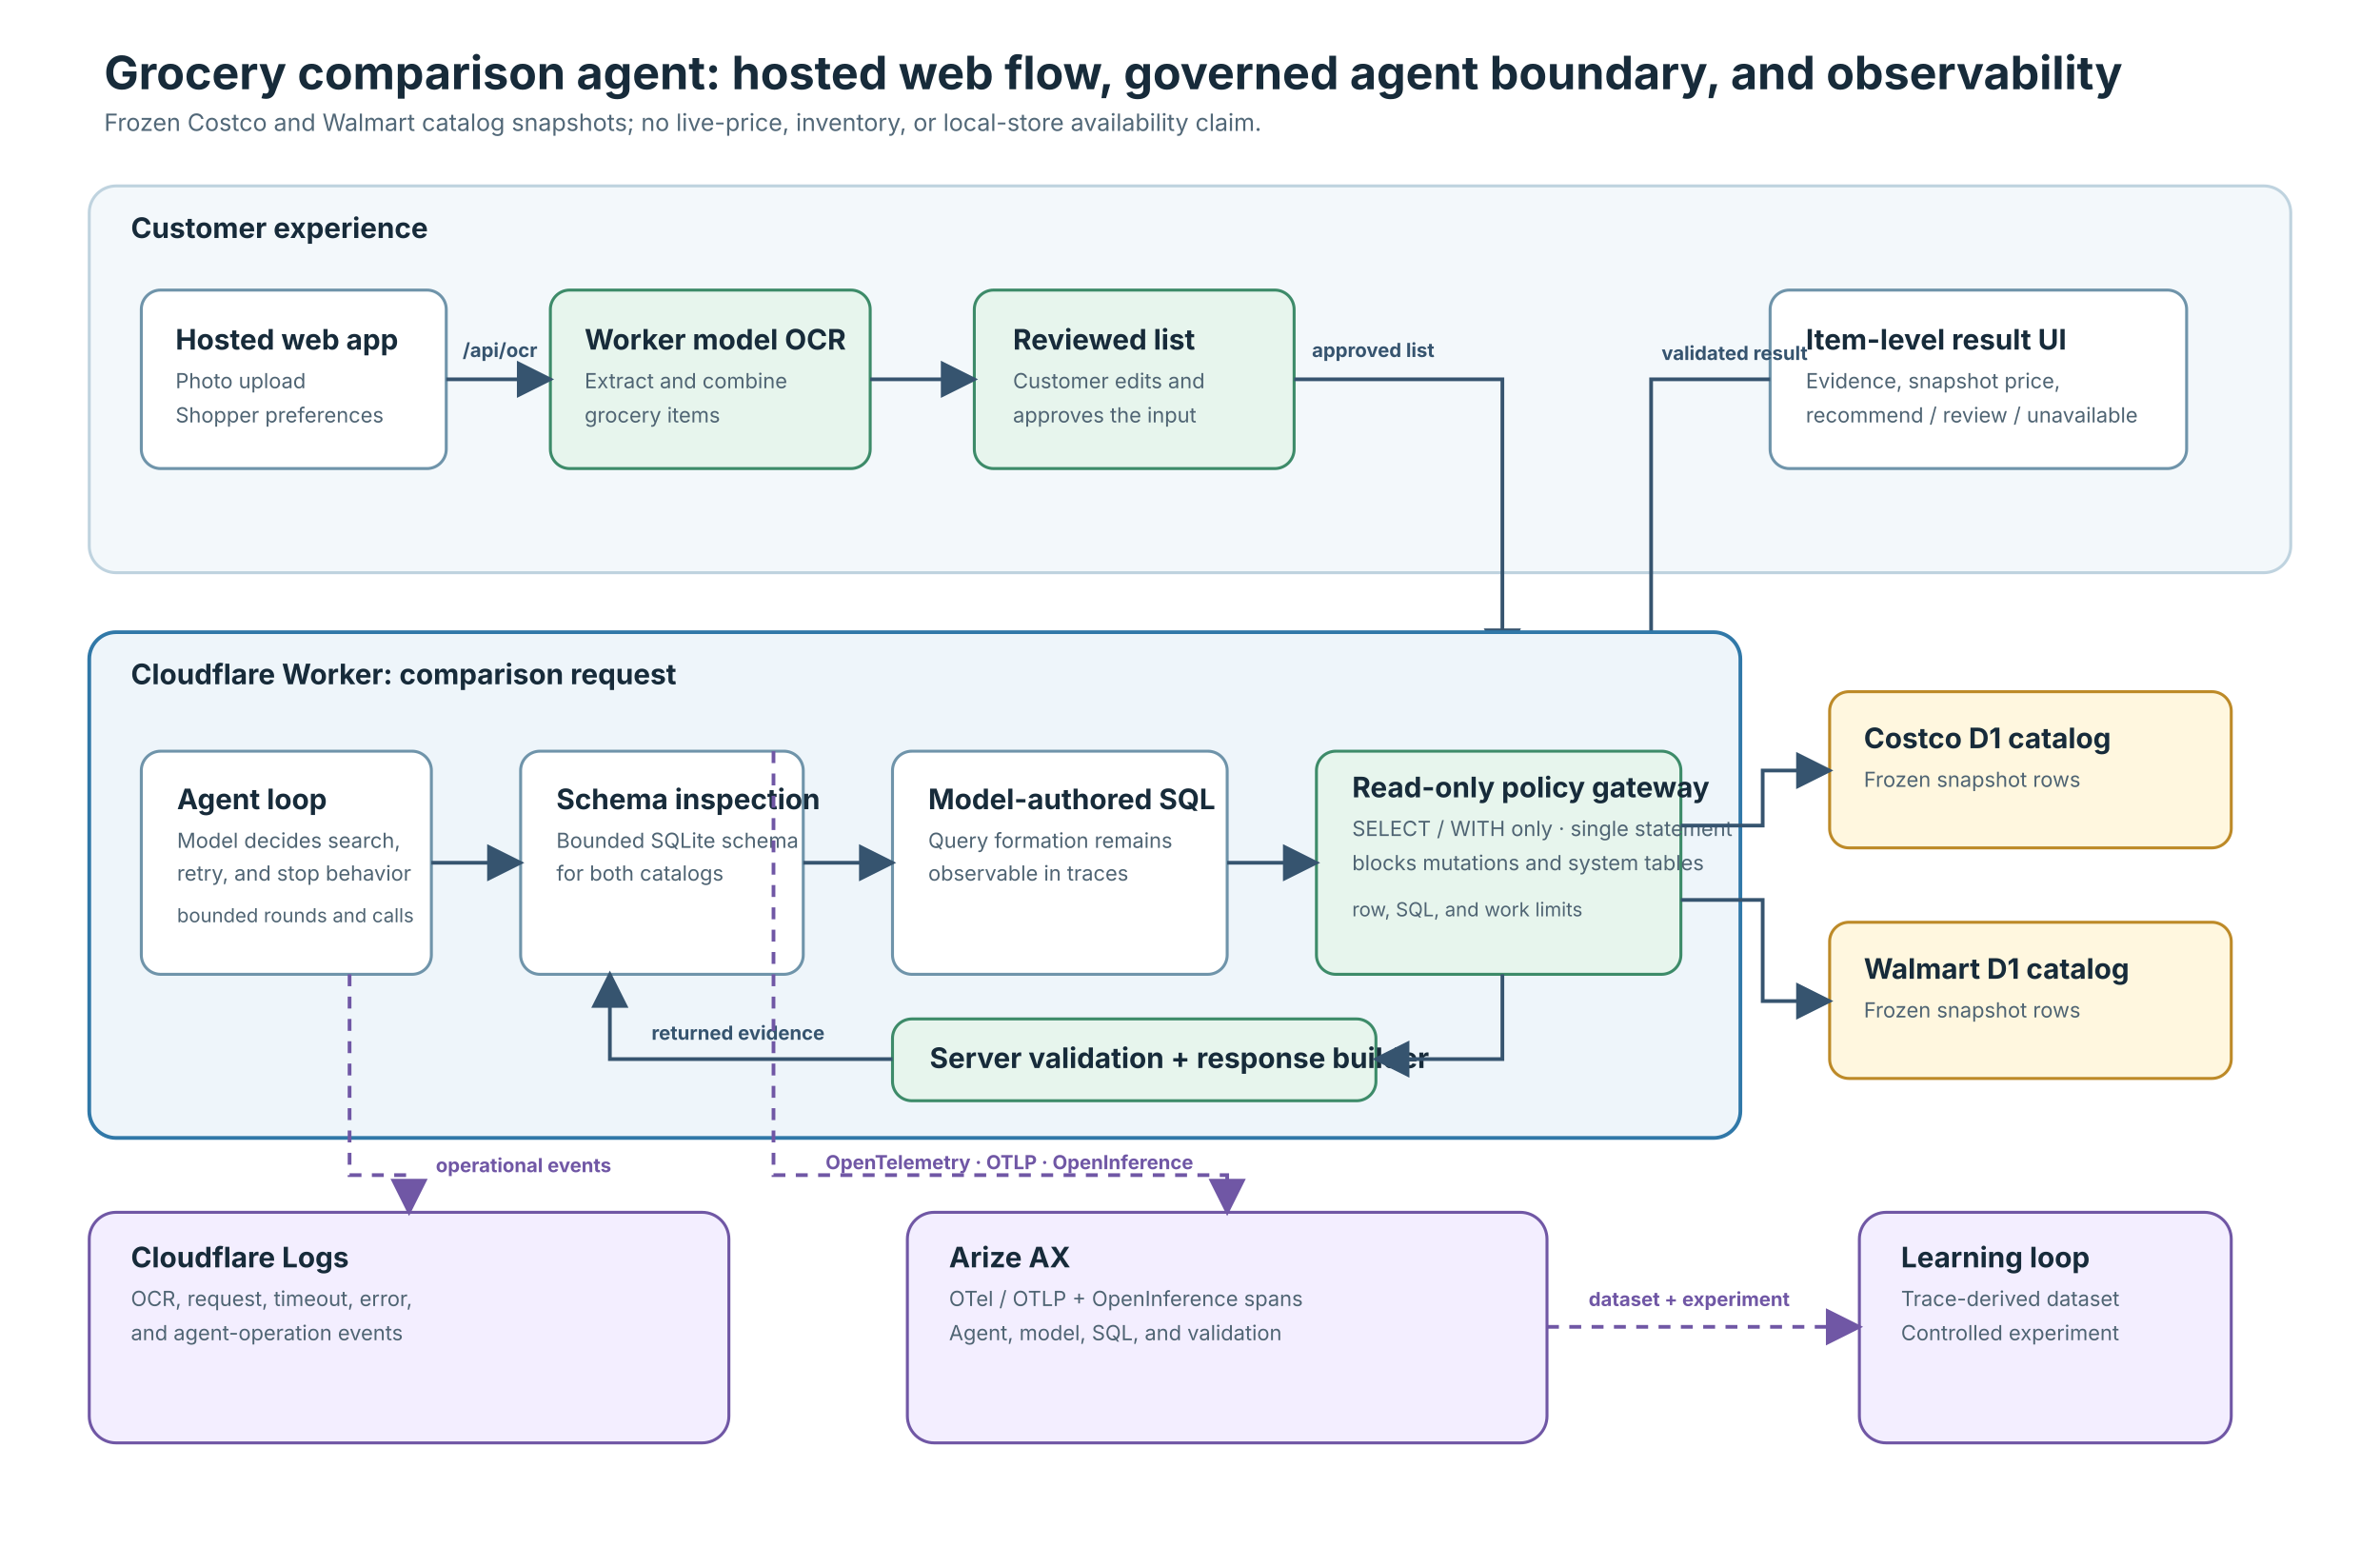
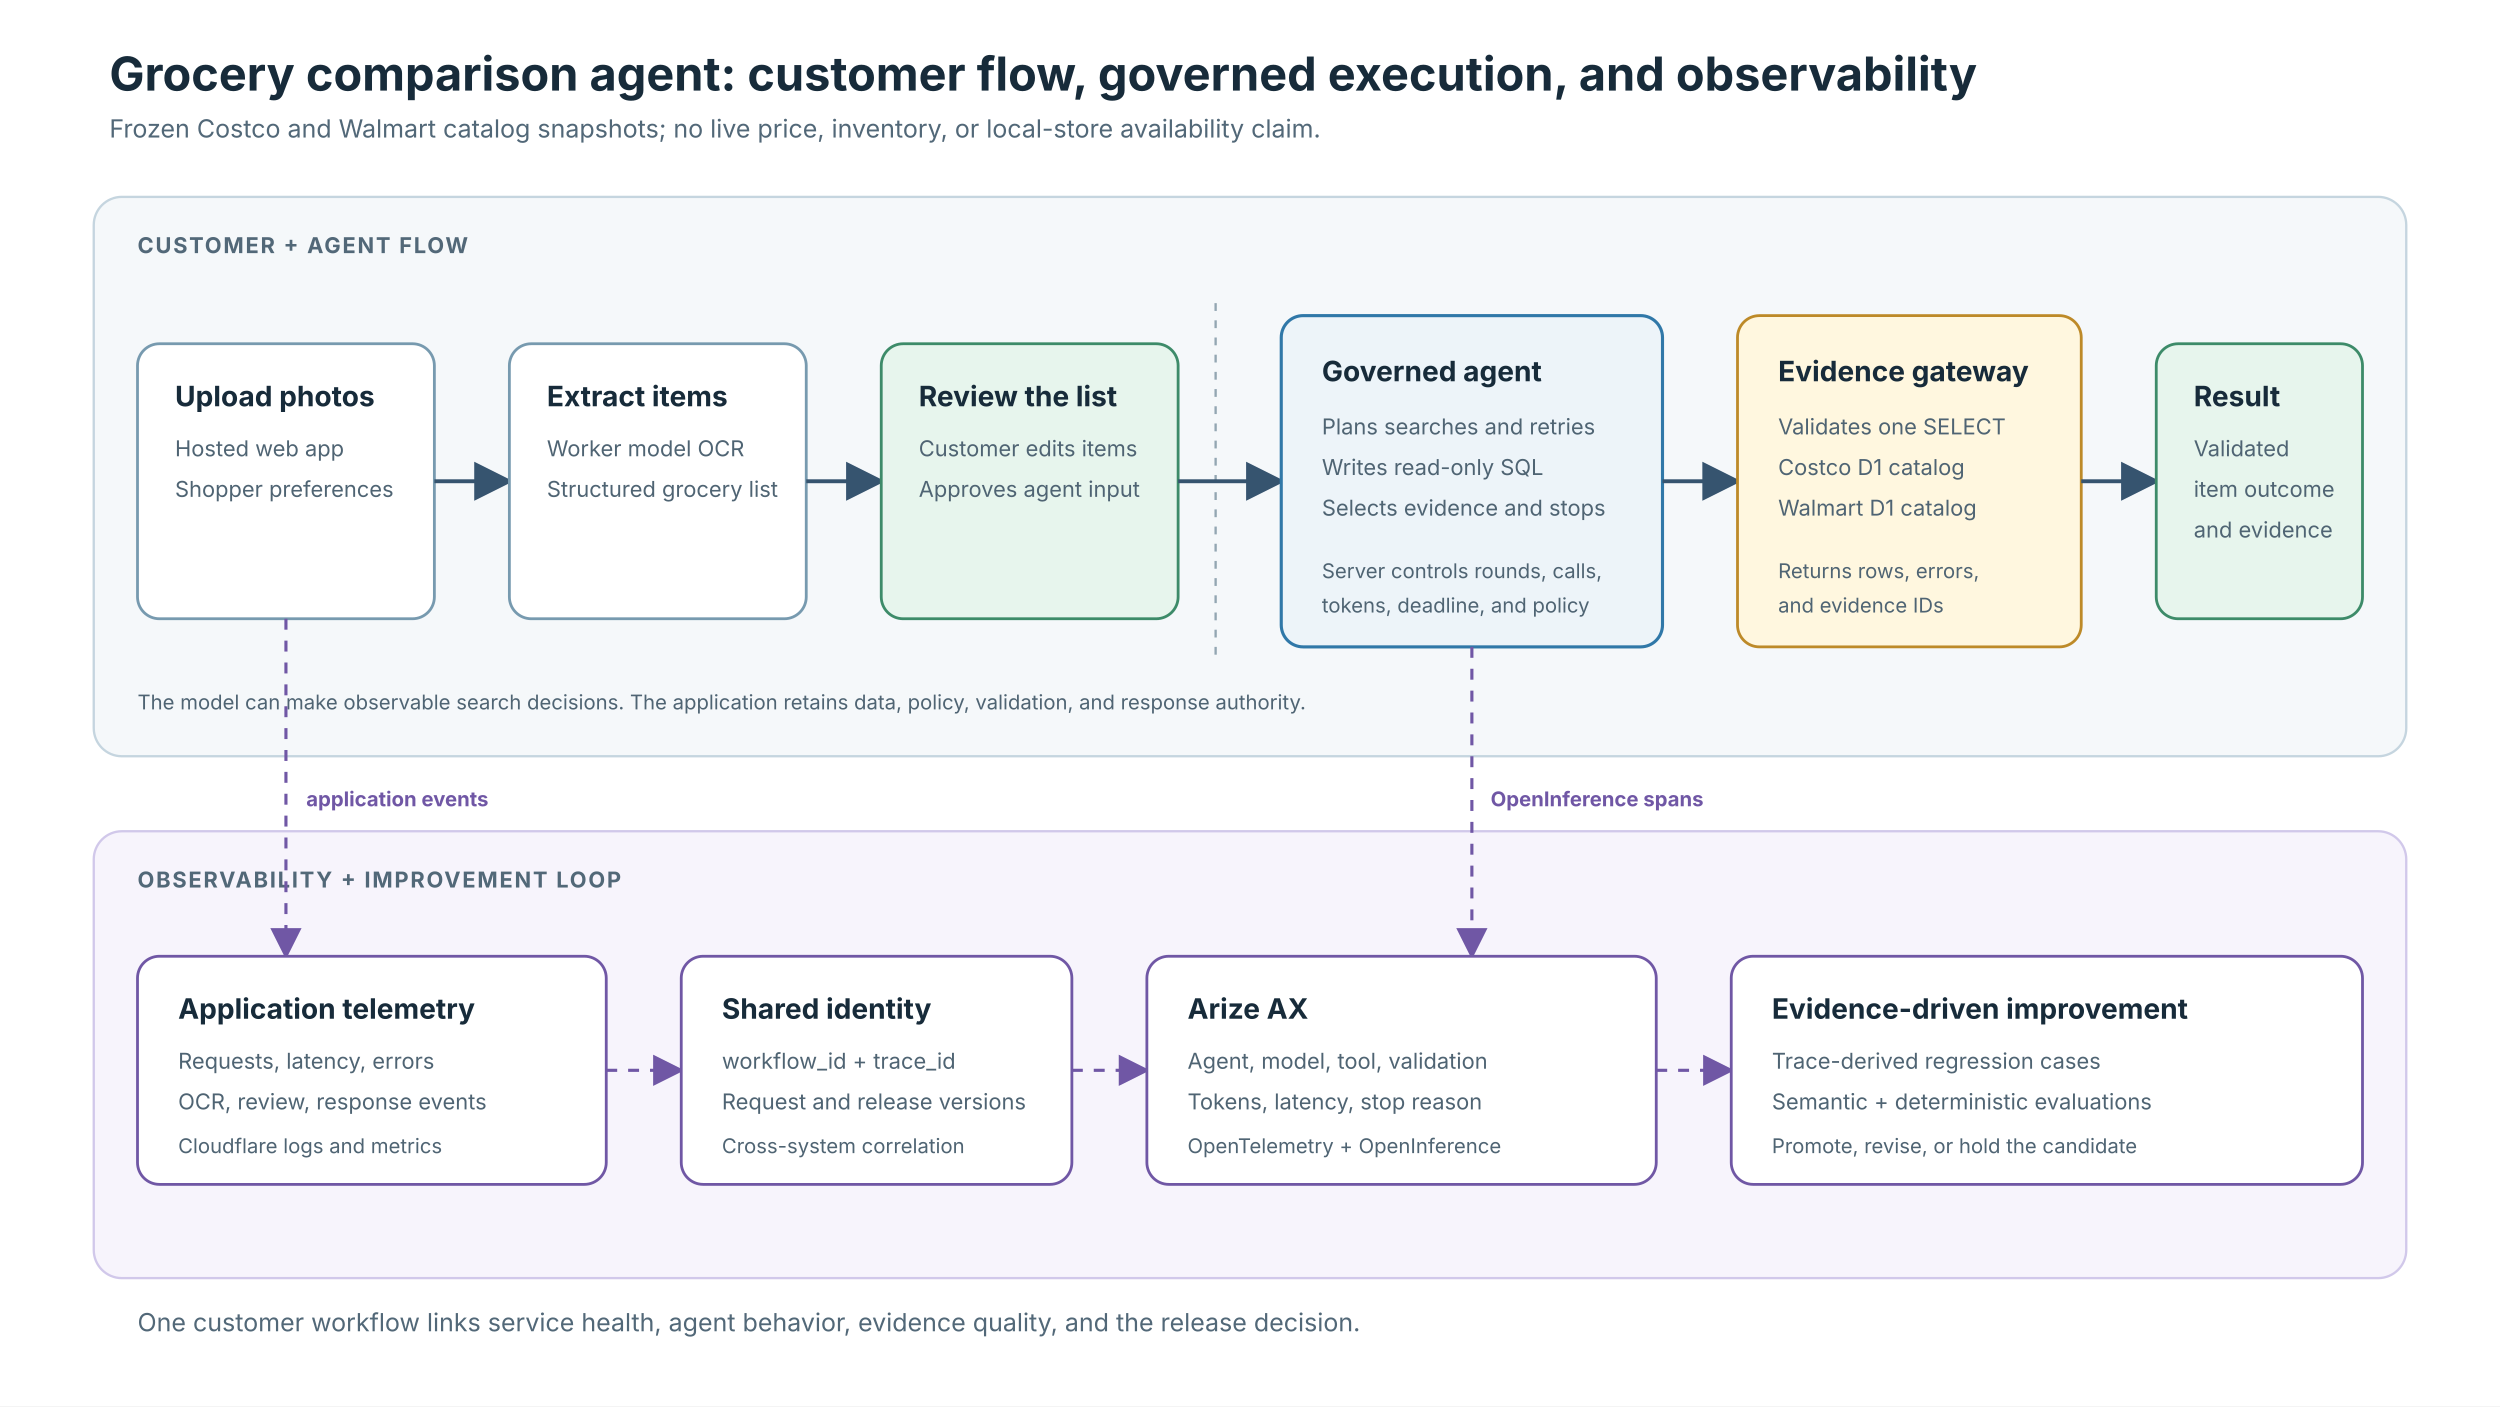
- <svg xmlns="http://www.w3.org/2000/svg" width="1600" height="1040" viewBox="0 0 1600 1040" role="img" aria-labelledby="title desc">
+ <svg xmlns="http://www.w3.org/2000/svg" width="1600" height="900" viewBox="0 0 1600 900" role="img" aria-labelledby="title desc">
  <defs>
    <marker id="arrow" markerWidth="10" markerHeight="10" refX="9" refY="5" orient="auto">
      <path d="M0,0 L10,5 L0,10 Z" fill="#36546f" />
    </marker>
    <marker id="telemetry-arrow" markerWidth="10" markerHeight="10" refX="9" refY="5" orient="auto">
      <path d="M0,0 L10,5 L0,10 Z" fill="#7057a5" />
    </marker>
    <style>
      text { font-family: Inter, ui-sans-serif, system-ui, -apple-system, BlinkMacSystemFont, "Segoe UI", sans-serif; fill: #172b3a; }
-       .title { font-size: 31px; font-weight: 750; } .subtitle { font-size: 16px; fill: #526878; }
-       .lane { fill: #f3f8fb; stroke: #bfd3df; stroke-width: 2; } .worker { fill: #eef5fa; stroke: #3078a8; stroke-width: 2.5; }
-       .box { fill: #ffffff; stroke: #6f94aa; stroke-width: 2; } .accent { fill: #e7f5ed; stroke: #3d8b69; stroke-width: 2; }
-       .data { fill: #fff7df; stroke: #bd8a28; stroke-width: 2; } .telemetry { fill: #f3eeff; stroke: #7057a5; stroke-width: 2; }
-       .head { font-size: 19px; font-weight: 700; } .body { font-size: 14px; fill: #4f6473; } .small { font-size: 13px; fill: #4f6473; }
-       .edge { fill: none; stroke: #36546f; stroke-width: 2.5; marker-end: url(#arrow); } .dashed { fill: none; stroke: #7057a5; stroke-width: 2.5; stroke-dasharray: 8 7; marker-end: url(#telemetry-arrow); }
-       .tag { font-size: 13px; font-weight: 650; fill: #36546f; } .telemetry-tag { font-size: 13px; font-weight: 650; fill: #7057a5; }
+       .title { font-size: 30px; font-weight: 750; }
+       .subtitle { font-size: 16px; fill: #526878; }
+       .lane-label { font-size: 14px; font-weight: 700; letter-spacing: .08em; fill: #526878; }
+       .head { font-size: 18px; font-weight: 700; }
+       .body { font-size: 14px; fill: #4f6473; }
+       .small { font-size: 13px; fill: #4f6473; }
+       .flow-lane { fill: #f5f8fa; stroke: #c5d5df; stroke-width: 1.5; }
+       .app { fill: #ffffff; stroke: #779aaf; stroke-width: 1.8; }
+       .human { fill: #e7f5ed; stroke: #3d8b69; stroke-width: 1.8; }
+       .agent { fill: #edf4f9; stroke: #3078a8; stroke-width: 2; }
+       .data { fill: #fff7df; stroke: #bd8a28; stroke-width: 1.8; }
+       .result { fill: #e7f5ed; stroke: #3d8b69; stroke-width: 1.8; }
+       .telemetry-lane { fill: #f7f4fc; stroke: #d1c8ea; stroke-width: 1.5; }
+       .telemetry { fill: #ffffff; stroke: #7057a5; stroke-width: 1.8; }
+       .edge { fill: none; stroke: #36546f; stroke-width: 2.5; marker-end: url(#arrow); }
+       .signal { fill: none; stroke: #7057a5; stroke-width: 2; stroke-dasharray: 7 7; marker-end: url(#telemetry-arrow); }
+       .tag { font-size: 13px; font-weight: 650; fill: #36546f; }
+       .telemetry-tag { font-size: 13px; font-weight: 650; fill: #7057a5; }
+       .boundary { stroke: #93a6b2; stroke-width: 1.5; stroke-dasharray: 5 6; }
    </style>
  </defs>
-   <rect width="1600" height="1040" fill="#ffffff" />
-   <text x="70" y="60" class="title">Grocery comparison agent: hosted web flow, governed agent boundary, and observability</text>
-   <text x="70" y="88" class="subtitle">Frozen Costco and Walmart catalog snapshots; no live-price, inventory, or local-store availability claim.</text>
-   <rect x="60" y="125" width="1480" height="260" rx="18" class="lane" />
-   <text x="88" y="160" class="head">Customer experience</text>
-   <rect x="95" y="195" width="205" height="120" rx="13" class="box" />
-   <text x="118" y="235" class="head">Hosted web app</text>
-   <text x="118" y="261" class="body">Photo upload</text>
-   <text x="118" y="284" class="body">Shopper preferences</text>
-   <rect x="370" y="195" width="215" height="120" rx="13" class="accent" />
-   <text x="393" y="235" class="head">Worker model OCR</text>
-   <text x="393" y="261" class="body">Extract and combine</text>
-   <text x="393" y="284" class="body">grocery items</text>
-   <rect x="655" y="195" width="215" height="120" rx="13" class="accent" />
-   <text x="681" y="235" class="head">Reviewed list</text>
-   <text x="681" y="261" class="body">Customer edits and</text>
-   <text x="681" y="284" class="body">approves the input</text>
-   <rect x="1190" y="195" width="280" height="120" rx="13" class="box" />
-   <text x="1214" y="235" class="head">Item-level result UI</text>
-   <text x="1214" y="261" class="body">Evidence, snapshot price,</text>
-   <text x="1214" y="284" class="body">recommend / review / unavailable</text>
-   <path d="M300 255 H370" class="edge" />
-   <text x="311" y="240" class="tag">/api/ocr</text>
-   <path d="M585 255 H655" class="edge" />
-   <path d="M870 255 H1010 V445" class="edge" />
-   <text x="882" y="240" class="tag">approved list</text>
-   <path d="M1190 255 H1110 V675" class="edge" />
-   <text x="1117" y="242" class="tag">validated result</text>
-   <rect x="60" y="425" width="1110" height="340" rx="18" class="worker" />
-   <text x="88" y="460" class="head">Cloudflare Worker: comparison request</text>
-   <rect x="95" y="505" width="195" height="150" rx="13" class="box" />
-   <text x="119" y="544" class="head">Agent loop</text>
-   <text x="119" y="570" class="body">Model decides search,</text>
-   <text x="119" y="592" class="body">retry, and stop behavior</text>
-   <text x="119" y="620" class="small">bounded rounds and calls</text>
-   <rect x="350" y="505" width="190" height="150" rx="13" class="box" />
-   <text x="374" y="544" class="head">Schema inspection</text>
-   <text x="374" y="570" class="body">Bounded SQLite schema</text>
-   <text x="374" y="592" class="body">for both catalogs</text>
-   <rect x="600" y="505" width="225" height="150" rx="13" class="box" />
-   <text x="624" y="544" class="head">Model-authored SQL</text>
-   <text x="624" y="570" class="body">Query formation remains</text>
-   <text x="624" y="592" class="body">observable in traces</text>
-   <rect x="885" y="505" width="245" height="150" rx="13" class="accent" />
-   <text x="909" y="536" class="head">Read-only policy gateway</text>
-   <text x="909" y="562" class="body">SELECT / WITH only · single statement</text>
-   <text x="909" y="585" class="body">blocks mutations and system tables</text>
-   <text x="909" y="616" class="small">row, SQL, and work limits</text>
-   <rect x="600" y="685" width="325" height="55" rx="13" class="accent" />
-   <text x="625" y="718" class="head">Server validation + response builder</text>
-   <path d="M290 580 H350" class="edge" />
-   <path d="M540 580 H600" class="edge" />
-   <path d="M825 580 H885" class="edge" />
-   <path d="M1010 655 V712 H925" class="edge" />
-   <path d="M600 712 H410 V655" class="edge" />
-   <text x="438" y="699" class="tag">returned evidence</text>
-   <rect x="1230" y="465" width="270" height="105" rx="13" class="data" />
-   <text x="1253" y="503" class="head">Costco D1 catalog</text>
-   <text x="1253" y="529" class="body">Frozen snapshot rows</text>
-   <rect x="1230" y="620" width="270" height="105" rx="13" class="data" />
-   <text x="1253" y="658" class="head">Walmart D1 catalog</text>
-   <text x="1253" y="684" class="body">Frozen snapshot rows</text>
-   <path d="M1130 555 H1185 V518 H1230" class="edge" />
-   <path d="M1130 605 H1185 V673 H1230" class="edge" />
-   <rect x="60" y="815" width="430" height="155" rx="18" class="telemetry" />
-   <text x="88" y="852" class="head">Cloudflare Logs</text>
-   <text x="88" y="878" class="body">OCR, request, timeout, error,</text>
-   <text x="88" y="901" class="body">and agent-operation events</text>
-   <rect x="610" y="815" width="430" height="155" rx="18" class="telemetry" />
-   <text x="638" y="852" class="head">Arize AX</text>
-   <text x="638" y="878" class="body">OTel / OTLP + OpenInference spans</text>
-   <text x="638" y="901" class="body">Agent, model, SQL, and validation</text>
-   <rect x="1250" y="815" width="250" height="155" rx="18" class="telemetry" />
-   <text x="1278" y="852" class="head">Learning loop</text>
-   <text x="1278" y="878" class="body">Trace-derived dataset</text>
-   <text x="1278" y="901" class="body">Controlled experiment</text>
-   <path d="M235 655 V790 H275 V815" class="dashed" />
-   <text x="293" y="788" class="telemetry-tag">operational events</text>
-   <path d="M520 505 V790 H825 V815" class="dashed" />
-   <text x="555" y="786" class="telemetry-tag">OpenTelemetry · OTLP · OpenInference</text>
-   <path d="M1040 892 H1250" class="dashed" />
-   <text x="1068" y="878" class="telemetry-tag">dataset + experiment</text>
+   <rect width="1600" height="900" fill="#ffffff" />
+   <text x="70" y="58" class="title">Grocery comparison agent: customer flow, governed execution, and observability</text>
+   <text x="70" y="88" class="subtitle">Frozen Costco and Walmart catalog snapshots; no live price, inventory, or local-store availability claim.</text>
+   <rect x="60" y="126" width="1480" height="358" rx="18" class="flow-lane" />
+   <text x="88" y="162" class="lane-label">CUSTOMER + AGENT FLOW</text>
+   <rect x="88" y="220" width="190" height="176" rx="14" class="app" />
+   <text x="112" y="260" class="head">Upload photos</text>
+   <text x="112" y="292" class="body">Hosted web app</text>
+   <text x="112" y="318" class="body">Shopper preferences</text>
+   <path d="M278 308 H326" class="edge" />
+   <rect x="326" y="220" width="190" height="176" rx="14" class="app" />
+   <text x="350" y="260" class="head">Extract items</text>
+   <text x="350" y="292" class="body">Worker model OCR</text>
+   <text x="350" y="318" class="body">Structured grocery list</text>
+   <path d="M516 308 H564" class="edge" />
+   <rect x="564" y="220" width="190" height="176" rx="14" class="human" />
+   <text x="588" y="260" class="head">Review the list</text>
+   <text x="588" y="292" class="body">Customer edits items</text>
+   <text x="588" y="318" class="body">Approves agent input</text>
+   <line x1="778" y1="194" x2="778" y2="422" class="boundary" />
+   <path d="M754 308 H820" class="edge" />
+   <rect x="820" y="202" width="244" height="212" rx="14" class="agent" />
+   <text x="846" y="244" class="head">Governed agent</text>
+   <text x="846" y="278" class="body">Plans searches and retries</text>
+   <text x="846" y="304" class="body">Writes read-only SQL</text>
+   <text x="846" y="330" class="body">Selects evidence and stops</text>
+   <text x="846" y="370" class="small">Server controls rounds, calls,</text>
+   <text x="846" y="392" class="small">tokens, deadline, and policy</text>
+   <path d="M1064 308 H1112" class="edge" />
+   <rect x="1112" y="202" width="220" height="212" rx="14" class="data" />
+   <text x="1138" y="244" class="head">Evidence gateway</text>
+   <text x="1138" y="278" class="body">Validates one SELECT</text>
+   <text x="1138" y="304" class="body">Costco D1 catalog</text>
+   <text x="1138" y="330" class="body">Walmart D1 catalog</text>
+   <text x="1138" y="370" class="small">Returns rows, errors,</text>
+   <text x="1138" y="392" class="small">and evidence IDs</text>
+   <path d="M1332 308 H1380" class="edge" />
+   <rect x="1380" y="220" width="132" height="176" rx="14" class="result" />
+   <text x="1404" y="260" class="head">Result</text>
+   <text x="1404" y="292" class="body">Validated</text>
+   <text x="1404" y="318" class="body">item outcome</text>
+   <text x="1404" y="344" class="body">and evidence</text>
+   <text x="88" y="454" class="small">The model can make observable search decisions. The application retains data, policy, validation, and response authority.</text>
+   <rect x="60" y="532" width="1480" height="286" rx="18" class="telemetry-lane" />
+   <text x="88" y="568" class="lane-label">OBSERVABILITY + IMPROVEMENT LOOP</text>
+   <path d="M183 396 V612" class="signal" />
+   <text x="196" y="516" class="telemetry-tag">application events</text>
+   <path d="M942 414 V612" class="signal" />
+   <text x="954" y="516" class="telemetry-tag">OpenInference spans</text>
+   <rect x="88" y="612" width="300" height="146" rx="14" class="telemetry" />
+   <text x="114" y="652" class="head">Application telemetry</text>
+   <text x="114" y="684" class="body">Requests, latency, errors</text>
+   <text x="114" y="710" class="body">OCR, review, response events</text>
+   <text x="114" y="738" class="small">Cloudflare logs and metrics</text>
+   <path d="M388 685 H436" class="signal" />
+   <rect x="436" y="612" width="250" height="146" rx="14" class="telemetry" />
+   <text x="462" y="652" class="head">Shared identity</text>
+   <text x="462" y="684" class="body">workflow_id + trace_id</text>
+   <text x="462" y="710" class="body">Request and release versions</text>
+   <text x="462" y="738" class="small">Cross-system correlation</text>
+   <path d="M686 685 H734" class="signal" />
+   <rect x="734" y="612" width="326" height="146" rx="14" class="telemetry" />
+   <text x="760" y="652" class="head">Arize AX</text>
+   <text x="760" y="684" class="body">Agent, model, tool, validation</text>
+   <text x="760" y="710" class="body">Tokens, latency, stop reason</text>
+   <text x="760" y="738" class="small">OpenTelemetry + OpenInference</text>
+   <path d="M1060 685 H1108" class="signal" />
+   <rect x="1108" y="612" width="404" height="146" rx="14" class="telemetry" />
+   <text x="1134" y="652" class="head">Evidence-driven improvement</text>
+   <text x="1134" y="684" class="body">Trace-derived regression cases</text>
+   <text x="1134" y="710" class="body">Semantic + deterministic evaluations</text>
+   <text x="1134" y="738" class="small">Promote, revise, or hold the candidate</text>
+   <text x="88" y="852" class="subtitle">One customer workflow links service health, agent behavior, evidence quality, and the release decision.</text>
</svg>
